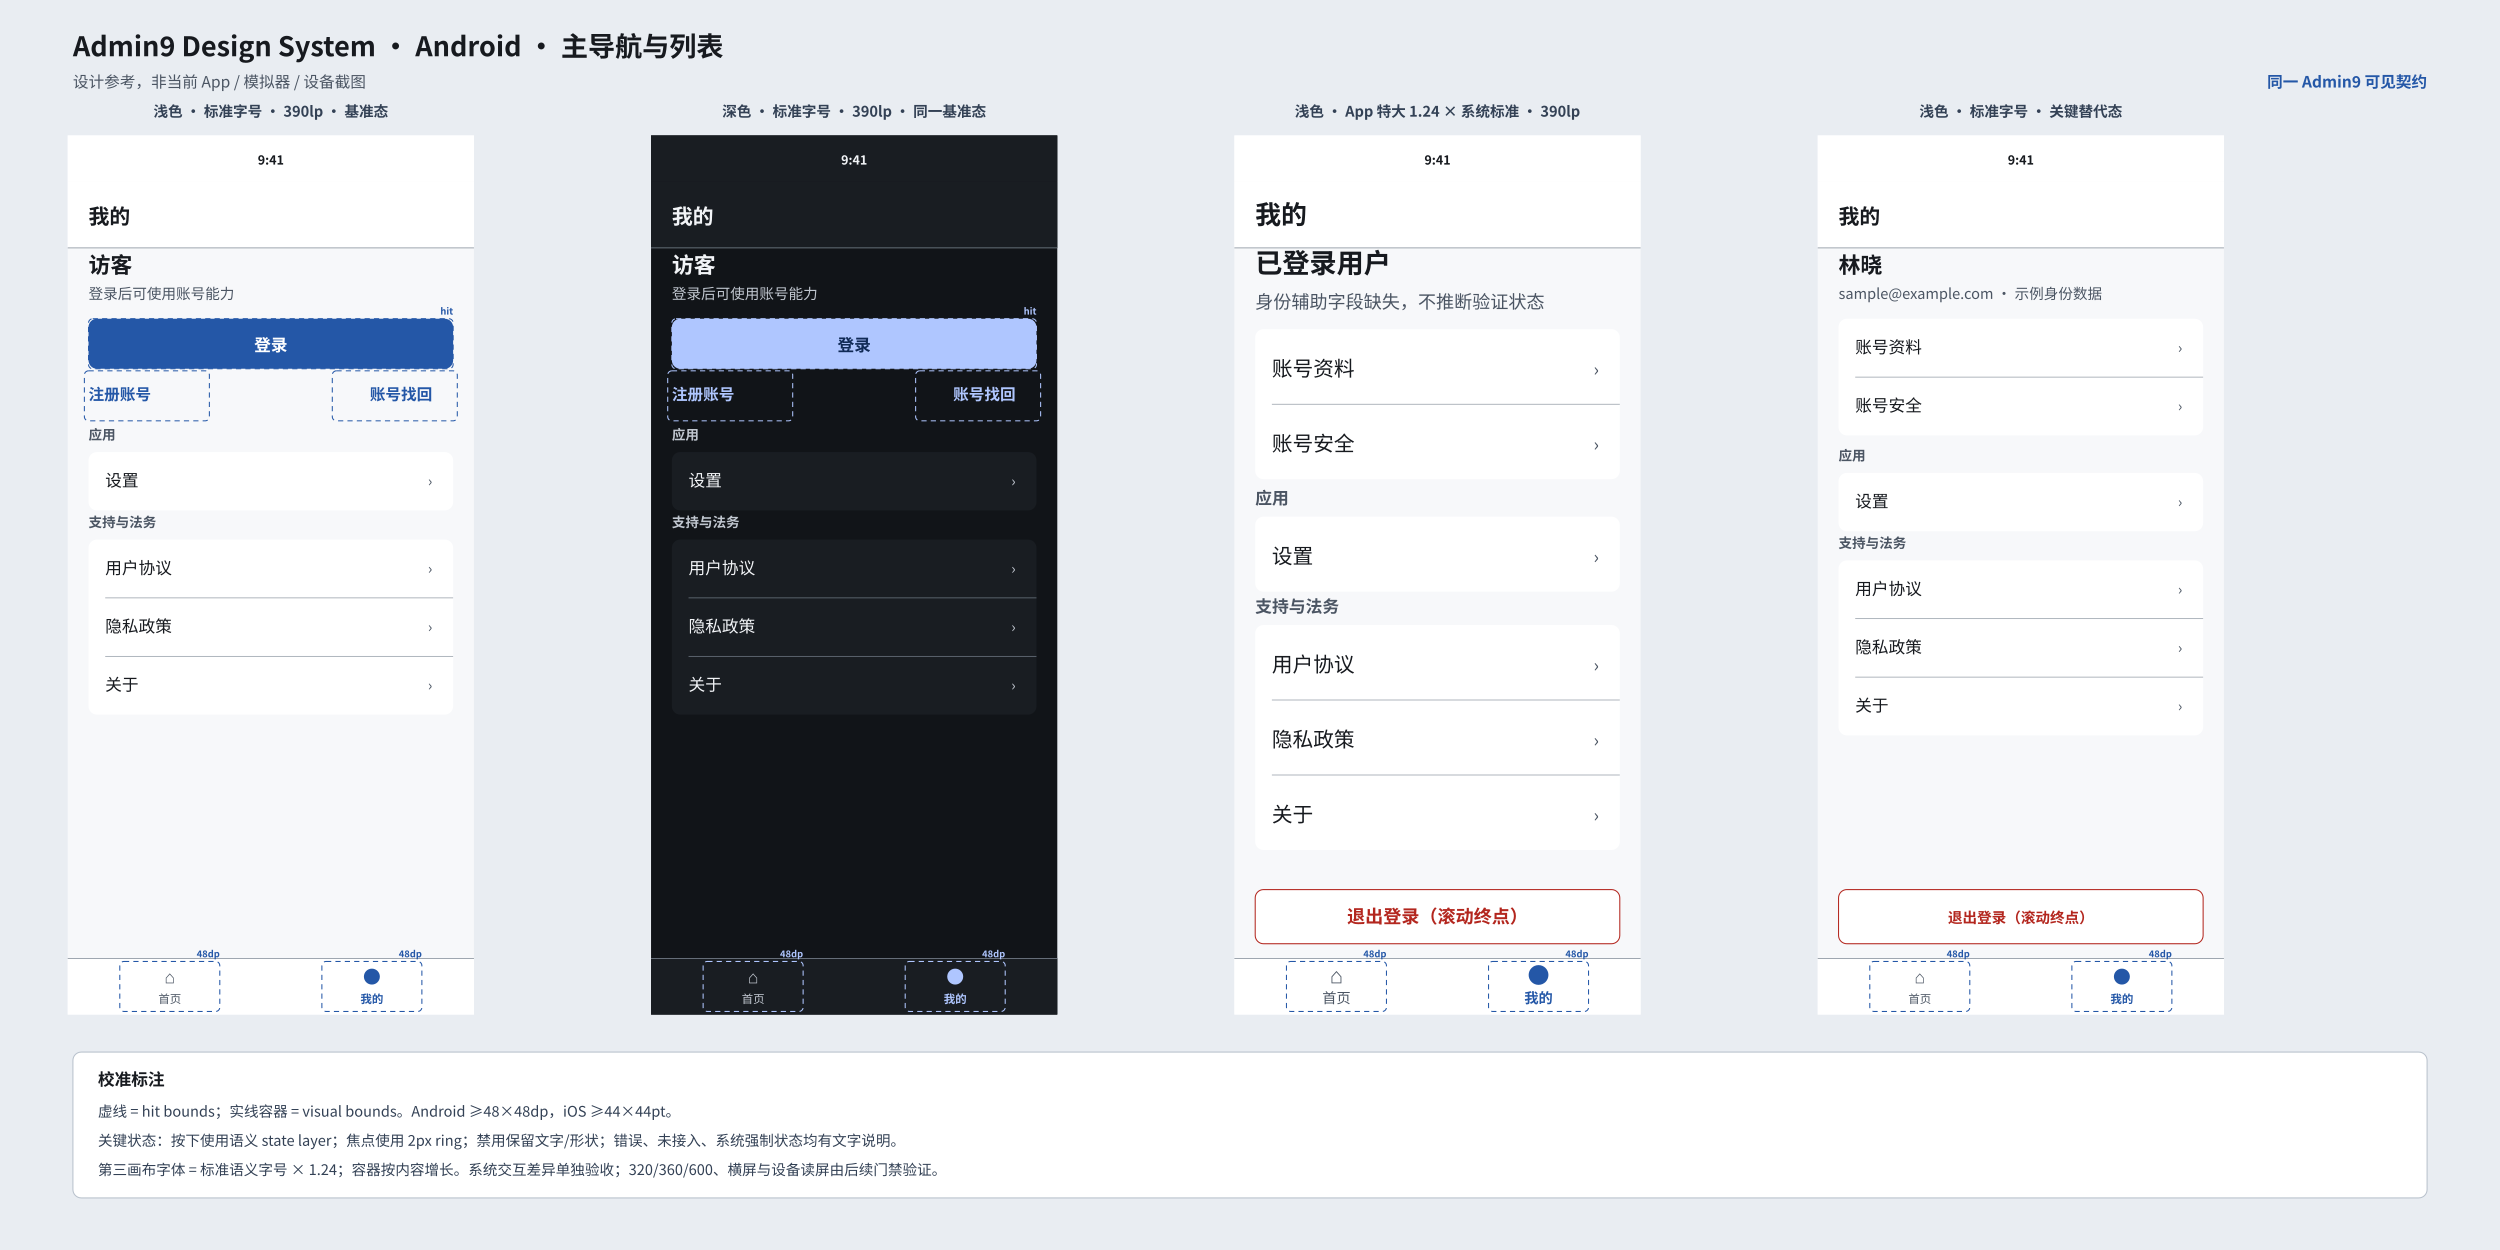
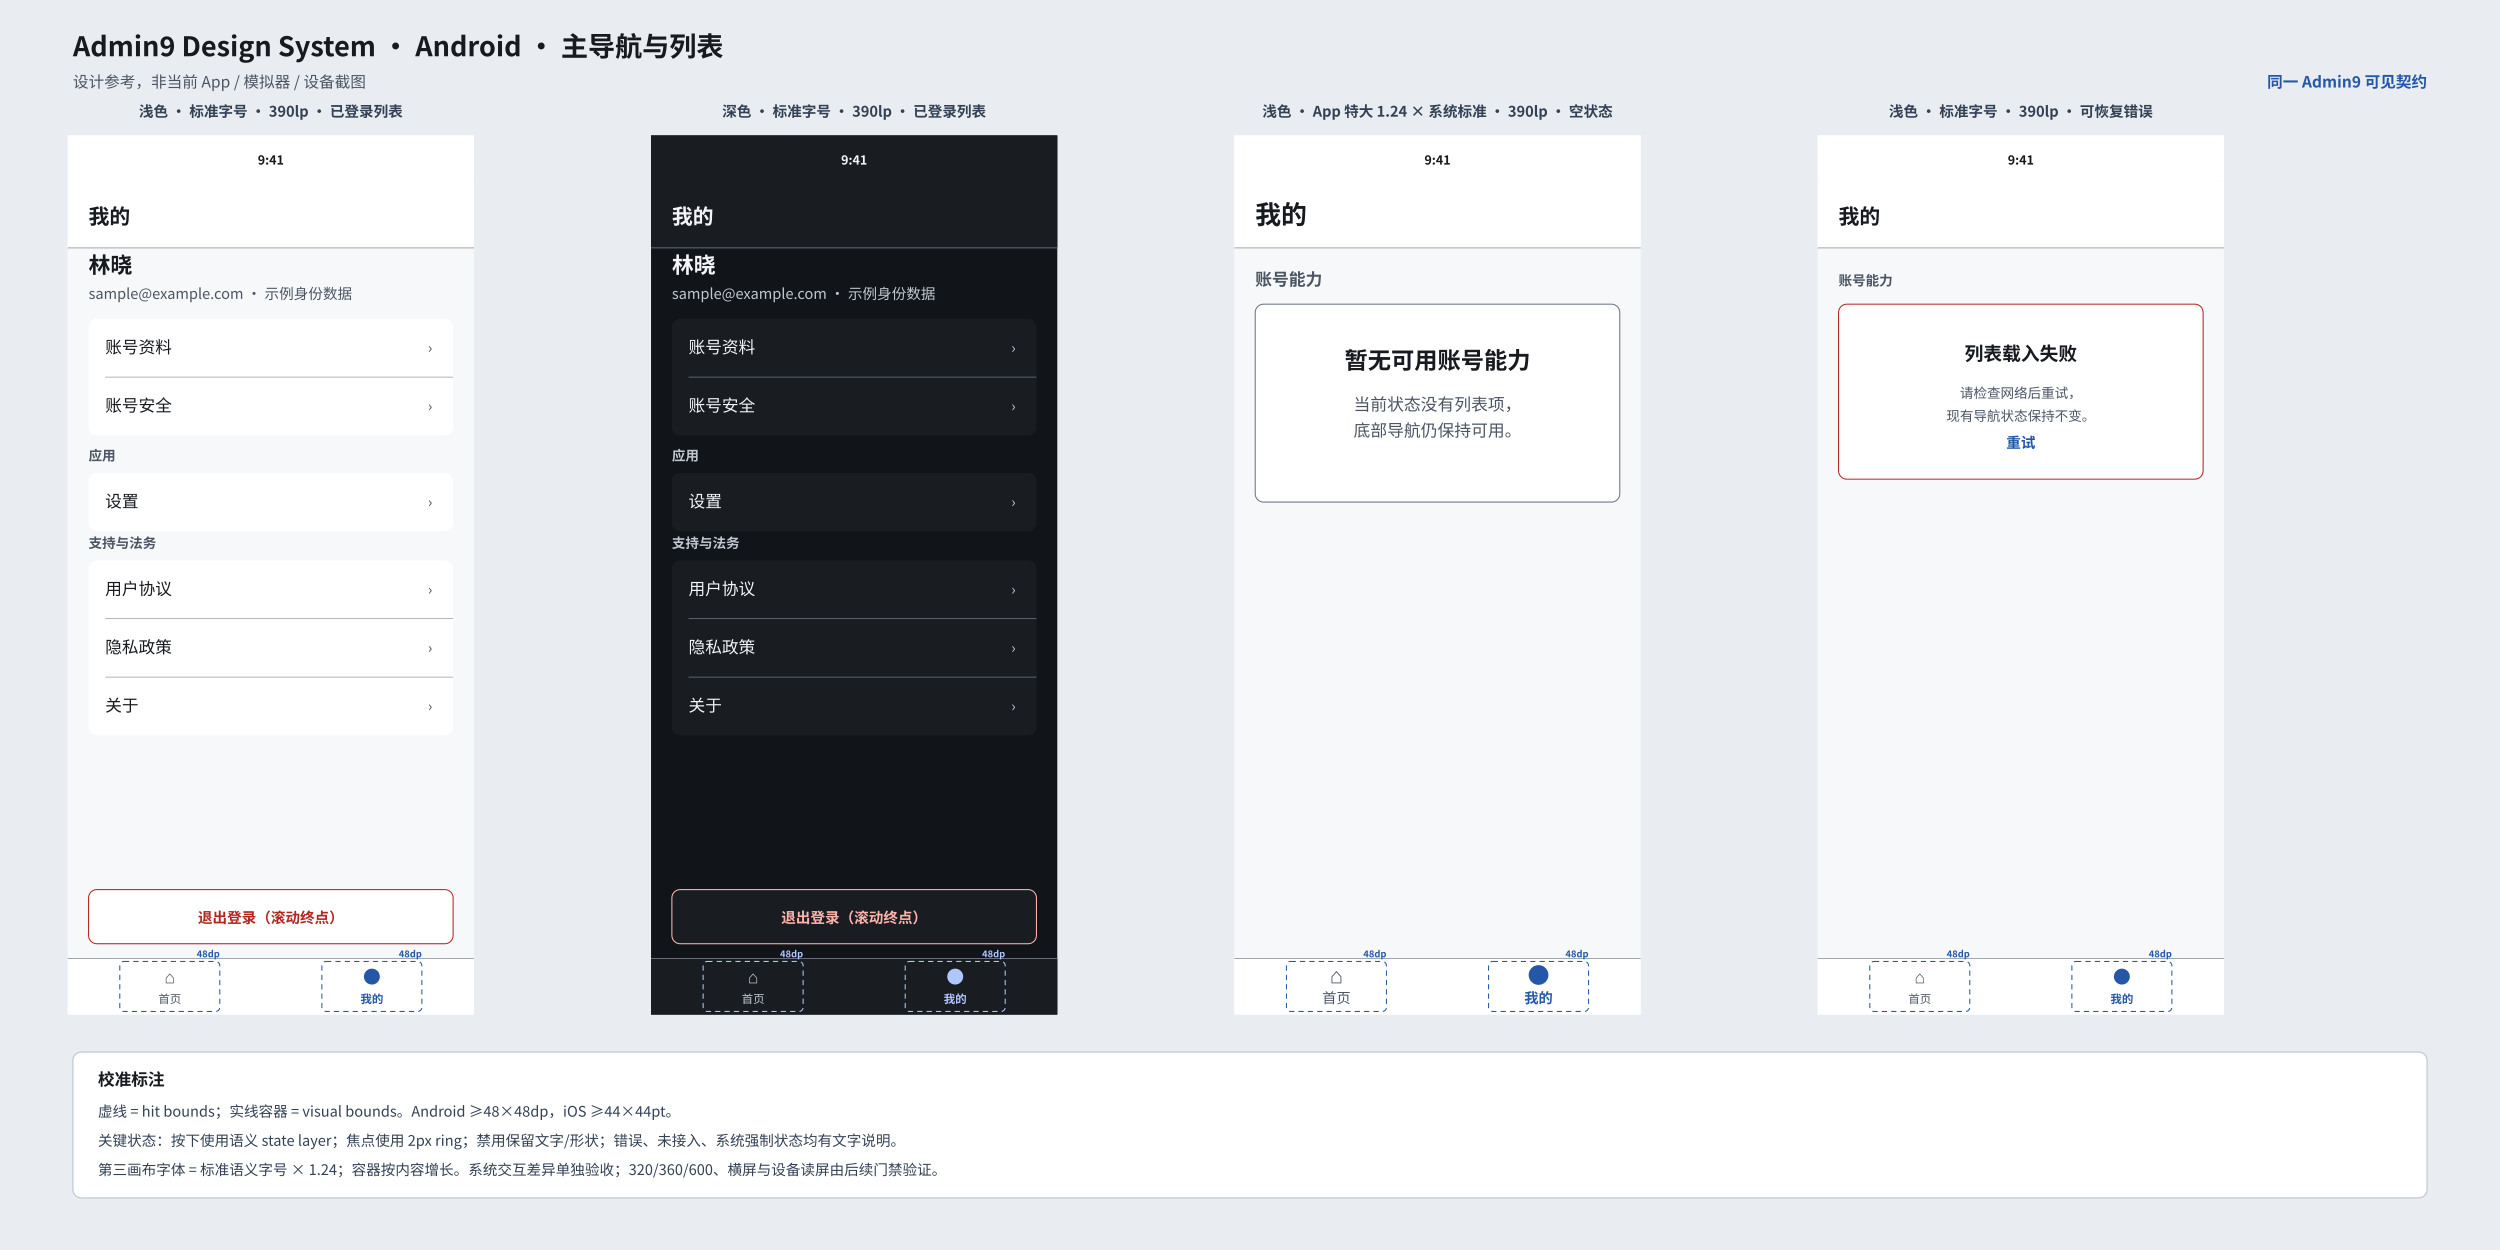
<svg xmlns="http://www.w3.org/2000/svg" width="2400" height="1200" viewBox="0 0 2400 1200">
  <rect x="0" y="0" width="2400" height="1200" rx="0" fill="#E9EDF2" stroke="none" />
  <text x="70" y="54" font-size="26" font-weight="750" fill="#171A1F" text-anchor="start" font-family="-apple-system,BlinkMacSystemFont,'Noto Sans CJK SC','PingFang SC',Arial,sans-serif">Admin9 Design System · Android · 主导航与列表</text>
  <text x="70" y="84" font-size="15" font-weight="500" fill="#4B5563" text-anchor="start" font-family="-apple-system,BlinkMacSystemFont,'Noto Sans CJK SC','PingFang SC',Arial,sans-serif">设计参考，非当前 App / 模拟器 / 设备截图</text>
  <text x="2330" y="84" font-size="15" font-weight="650" fill="#2457A7" text-anchor="end" font-family="-apple-system,BlinkMacSystemFont,'Noto Sans CJK SC','PingFang SC',Arial,sans-serif">同一 Admin9 可见契约</text>
-   <text x="260" y="112" font-size="14" font-weight="650" fill="#334155" text-anchor="middle" font-family="-apple-system,BlinkMacSystemFont,'Noto Sans CJK SC','PingFang SC',Arial,sans-serif">浅色 · 标准字号 · 390lp · 基准态</text>
+   <text x="260" y="112" font-size="14" font-weight="650" fill="#334155" text-anchor="middle" font-family="-apple-system,BlinkMacSystemFont,'Noto Sans CJK SC','PingFang SC',Arial,sans-serif">浅色 · 标准字号 · 390lp · 已登录列表</text>
  <g transform="translate(65,130)">
-     <rect x="0" y="0" width="390" height="844" rx="0" fill="#F7F8FA" stroke="none" />
-     <rect x="0" y="0" width="390" height="44" rx="0" fill="#FFFFFF" stroke="none" />
-     <text x="195" y="28" font-size="12" font-weight="600" fill="#171A1F" text-anchor="middle" font-family="-apple-system,BlinkMacSystemFont,'Noto Sans CJK SC','PingFang SC',Arial,sans-serif">9:41</text>
-     <rect x="0" y="44" width="390" height="64" rx="0" fill="#FFFFFF" stroke="none" />
-     <text x="20" y="85" font-size="20" font-weight="700" fill="#171A1F" text-anchor="start" font-family="-apple-system,BlinkMacSystemFont,'Noto Sans CJK SC','PingFang SC',Arial,sans-serif">我的</text>
-     <line x1="0" y1="108" x2="390" y2="108" stroke="#687482" stroke-width="0.6" />
-     <text x="20" y="132" font-size="21" font-weight="700" fill="#171A1F" text-anchor="start" font-family="-apple-system,BlinkMacSystemFont,'Noto Sans CJK SC','PingFang SC',Arial,sans-serif">访客</text>
-     <text x="20" y="157" font-size="14" font-weight="400" fill="#4B5563" text-anchor="start" font-family="-apple-system,BlinkMacSystemFont,'Noto Sans CJK SC','PingFang SC',Arial,sans-serif">登录后可使用账号能力</text>
-     <rect x="20" y="176" width="350" height="48" rx="8" fill="#2457A7" stroke="none" />
-     <text x="195" y="207" font-size="16" font-weight="650" fill="#FFFFFF" text-anchor="middle" font-family="-apple-system,BlinkMacSystemFont,'Noto Sans CJK SC','PingFang SC',Arial,sans-serif">登录</text>
-     <rect x="20" y="176" width="350" height="48" rx="4" fill="none" stroke="#2457A7" stroke-dasharray="5 4" />
-     <text x="370" y="172" font-size="9" font-weight="600" fill="#2457A7" text-anchor="end" font-family="-apple-system,BlinkMacSystemFont,'Noto Sans CJK SC','PingFang SC',Arial,sans-serif">hit</text>
-     <text x="20" y="254" font-size="15" font-weight="600" fill="#2457A7" text-anchor="start" font-family="-apple-system,BlinkMacSystemFont,'Noto Sans CJK SC','PingFang SC',Arial,sans-serif">注册账号</text>
-     <text x="350" y="254" font-size="15" font-weight="600" fill="#2457A7" text-anchor="end" font-family="-apple-system,BlinkMacSystemFont,'Noto Sans CJK SC','PingFang SC',Arial,sans-serif">账号找回</text>
-     <rect x="16" y="226" width="120" height="48" rx="4" fill="none" stroke="#2457A7" stroke-dasharray="5 4" />
-     <rect x="254" y="226" width="120" height="48" rx="4" fill="none" stroke="#2457A7" stroke-dasharray="5 4" />
-     <text x="20" y="292" font-size="13" font-weight="650" fill="#4B5563" text-anchor="start" font-family="-apple-system,BlinkMacSystemFont,'Noto Sans CJK SC','PingFang SC',Arial,sans-serif">应用</text>
-     <rect x="20" y="304" width="350" height="56" rx="8" fill="#FFFFFF" stroke="none" />
-     <text x="36" y="337" font-size="16" font-weight="500" fill="#171A1F" text-anchor="start" font-family="-apple-system,BlinkMacSystemFont,'Noto Sans CJK SC','PingFang SC',Arial,sans-serif">设置</text>
-     <text x="350" y="337" font-size="14" font-weight="500" fill="#4B5563" text-anchor="end" font-family="-apple-system,BlinkMacSystemFont,'Noto Sans CJK SC','PingFang SC',Arial,sans-serif">›</text>
-     <text x="20" y="376" font-size="13" font-weight="650" fill="#4B5563" text-anchor="start" font-family="-apple-system,BlinkMacSystemFont,'Noto Sans CJK SC','PingFang SC',Arial,sans-serif">支持与法务</text>
-     <rect x="20" y="388" width="350" height="168" rx="8" fill="#FFFFFF" stroke="none" />
-     <text x="36" y="421" font-size="16" font-weight="500" fill="#171A1F" text-anchor="start" font-family="-apple-system,BlinkMacSystemFont,'Noto Sans CJK SC','PingFang SC',Arial,sans-serif">用户协议</text>
-     <text x="350" y="421" font-size="14" font-weight="500" fill="#4B5563" text-anchor="end" font-family="-apple-system,BlinkMacSystemFont,'Noto Sans CJK SC','PingFang SC',Arial,sans-serif">›</text>
-     <line x1="36" y1="444" x2="370" y2="444" stroke="#687482" stroke-width="0.5" />
-     <text x="36" y="477" font-size="16" font-weight="500" fill="#171A1F" text-anchor="start" font-family="-apple-system,BlinkMacSystemFont,'Noto Sans CJK SC','PingFang SC',Arial,sans-serif">隐私政策</text>
-     <text x="350" y="477" font-size="14" font-weight="500" fill="#4B5563" text-anchor="end" font-family="-apple-system,BlinkMacSystemFont,'Noto Sans CJK SC','PingFang SC',Arial,sans-serif">›</text>
-     <line x1="36" y1="500" x2="370" y2="500" stroke="#687482" stroke-width="0.5" />
-     <text x="36" y="533" font-size="16" font-weight="500" fill="#171A1F" text-anchor="start" font-family="-apple-system,BlinkMacSystemFont,'Noto Sans CJK SC','PingFang SC',Arial,sans-serif">关于</text>
-     <text x="350" y="533" font-size="14" font-weight="500" fill="#4B5563" text-anchor="end" font-family="-apple-system,BlinkMacSystemFont,'Noto Sans CJK SC','PingFang SC',Arial,sans-serif">›</text>
-     <rect x="0" y="790" width="390" height="54" rx="0" fill="#FFFFFF" stroke="none" />
-     <line x1="0" y1="790" x2="390" y2="790" stroke="#687482" stroke-width="0.6" />
-     <text x="98" y="814" font-size="17" font-weight="600" fill="#4B5563" text-anchor="middle" font-family="-apple-system,BlinkMacSystemFont,'Noto Sans CJK SC','PingFang SC',Arial,sans-serif">⌂</text>
-     <text x="98" y="833" font-size="11" font-weight="500" fill="#4B5563" text-anchor="middle" font-family="-apple-system,BlinkMacSystemFont,'Noto Sans CJK SC','PingFang SC',Arial,sans-serif">首页</text>
-     <text x="292" y="814" font-size="17" font-weight="600" fill="#2457A7" text-anchor="middle" font-family="-apple-system,BlinkMacSystemFont,'Noto Sans CJK SC','PingFang SC',Arial,sans-serif">●</text>
-     <text x="292" y="833" font-size="11" font-weight="650" fill="#2457A7" text-anchor="middle" font-family="-apple-system,BlinkMacSystemFont,'Noto Sans CJK SC','PingFang SC',Arial,sans-serif">我的</text>
-     <rect x="50" y="793" width="96" height="48" rx="4" fill="none" stroke="#2457A7" stroke-dasharray="5 4" />
-     <text x="146" y="789" font-size="9" font-weight="600" fill="#2457A7" text-anchor="end" font-family="-apple-system,BlinkMacSystemFont,'Noto Sans CJK SC','PingFang SC',Arial,sans-serif">48dp</text>
-     <rect x="244" y="793" width="96" height="48" rx="4" fill="none" stroke="#2457A7" stroke-dasharray="5 4" />
-     <text x="340" y="789" font-size="9" font-weight="600" fill="#2457A7" text-anchor="end" font-family="-apple-system,BlinkMacSystemFont,'Noto Sans CJK SC','PingFang SC',Arial,sans-serif">48dp</text>
-   </g>
-   <text x="820" y="112" font-size="14" font-weight="650" fill="#334155" text-anchor="middle" font-family="-apple-system,BlinkMacSystemFont,'Noto Sans CJK SC','PingFang SC',Arial,sans-serif">深色 · 标准字号 · 390lp · 同一基准态</text>
-   <g transform="translate(625,130)">
-     <rect x="0" y="0" width="390" height="844" rx="0" fill="#111418" stroke="none" />
-     <rect x="0" y="0" width="390" height="44" rx="0" fill="#191D22" stroke="none" />
-     <text x="195" y="28" font-size="12" font-weight="600" fill="#F2F4F7" text-anchor="middle" font-family="-apple-system,BlinkMacSystemFont,'Noto Sans CJK SC','PingFang SC',Arial,sans-serif">9:41</text>
-     <rect x="0" y="44" width="390" height="64" rx="0" fill="#191D22" stroke="none" />
-     <text x="20" y="85" font-size="20" font-weight="700" fill="#F2F4F7" text-anchor="start" font-family="-apple-system,BlinkMacSystemFont,'Noto Sans CJK SC','PingFang SC',Arial,sans-serif">我的</text>
-     <line x1="0" y1="108" x2="390" y2="108" stroke="#929EAC" stroke-width="0.6" />
-     <text x="20" y="132" font-size="21" font-weight="700" fill="#F2F4F7" text-anchor="start" font-family="-apple-system,BlinkMacSystemFont,'Noto Sans CJK SC','PingFang SC',Arial,sans-serif">访客</text>
-     <text x="20" y="157" font-size="14" font-weight="400" fill="#C1C7D0" text-anchor="start" font-family="-apple-system,BlinkMacSystemFont,'Noto Sans CJK SC','PingFang SC',Arial,sans-serif">登录后可使用账号能力</text>
-     <rect x="20" y="176" width="350" height="48" rx="8" fill="#AFC6FF" stroke="none" />
-     <text x="195" y="207" font-size="16" font-weight="650" fill="#102A56" text-anchor="middle" font-family="-apple-system,BlinkMacSystemFont,'Noto Sans CJK SC','PingFang SC',Arial,sans-serif">登录</text>
-     <rect x="20" y="176" width="350" height="48" rx="4" fill="none" stroke="#AFC6FF" stroke-dasharray="5 4" />
-     <text x="370" y="172" font-size="9" font-weight="600" fill="#AFC6FF" text-anchor="end" font-family="-apple-system,BlinkMacSystemFont,'Noto Sans CJK SC','PingFang SC',Arial,sans-serif">hit</text>
-     <text x="20" y="254" font-size="15" font-weight="600" fill="#AFC6FF" text-anchor="start" font-family="-apple-system,BlinkMacSystemFont,'Noto Sans CJK SC','PingFang SC',Arial,sans-serif">注册账号</text>
-     <text x="350" y="254" font-size="15" font-weight="600" fill="#AFC6FF" text-anchor="end" font-family="-apple-system,BlinkMacSystemFont,'Noto Sans CJK SC','PingFang SC',Arial,sans-serif">账号找回</text>
-     <rect x="16" y="226" width="120" height="48" rx="4" fill="none" stroke="#AFC6FF" stroke-dasharray="5 4" />
-     <rect x="254" y="226" width="120" height="48" rx="4" fill="none" stroke="#AFC6FF" stroke-dasharray="5 4" />
-     <text x="20" y="292" font-size="13" font-weight="650" fill="#C1C7D0" text-anchor="start" font-family="-apple-system,BlinkMacSystemFont,'Noto Sans CJK SC','PingFang SC',Arial,sans-serif">应用</text>
-     <rect x="20" y="304" width="350" height="56" rx="8" fill="#191D22" stroke="none" />
-     <text x="36" y="337" font-size="16" font-weight="500" fill="#F2F4F7" text-anchor="start" font-family="-apple-system,BlinkMacSystemFont,'Noto Sans CJK SC','PingFang SC',Arial,sans-serif">设置</text>
-     <text x="350" y="337" font-size="14" font-weight="500" fill="#C1C7D0" text-anchor="end" font-family="-apple-system,BlinkMacSystemFont,'Noto Sans CJK SC','PingFang SC',Arial,sans-serif">›</text>
-     <text x="20" y="376" font-size="13" font-weight="650" fill="#C1C7D0" text-anchor="start" font-family="-apple-system,BlinkMacSystemFont,'Noto Sans CJK SC','PingFang SC',Arial,sans-serif">支持与法务</text>
-     <rect x="20" y="388" width="350" height="168" rx="8" fill="#191D22" stroke="none" />
-     <text x="36" y="421" font-size="16" font-weight="500" fill="#F2F4F7" text-anchor="start" font-family="-apple-system,BlinkMacSystemFont,'Noto Sans CJK SC','PingFang SC',Arial,sans-serif">用户协议</text>
-     <text x="350" y="421" font-size="14" font-weight="500" fill="#C1C7D0" text-anchor="end" font-family="-apple-system,BlinkMacSystemFont,'Noto Sans CJK SC','PingFang SC',Arial,sans-serif">›</text>
-     <line x1="36" y1="444" x2="370" y2="444" stroke="#929EAC" stroke-width="0.5" />
-     <text x="36" y="477" font-size="16" font-weight="500" fill="#F2F4F7" text-anchor="start" font-family="-apple-system,BlinkMacSystemFont,'Noto Sans CJK SC','PingFang SC',Arial,sans-serif">隐私政策</text>
-     <text x="350" y="477" font-size="14" font-weight="500" fill="#C1C7D0" text-anchor="end" font-family="-apple-system,BlinkMacSystemFont,'Noto Sans CJK SC','PingFang SC',Arial,sans-serif">›</text>
-     <line x1="36" y1="500" x2="370" y2="500" stroke="#929EAC" stroke-width="0.5" />
-     <text x="36" y="533" font-size="16" font-weight="500" fill="#F2F4F7" text-anchor="start" font-family="-apple-system,BlinkMacSystemFont,'Noto Sans CJK SC','PingFang SC',Arial,sans-serif">关于</text>
-     <text x="350" y="533" font-size="14" font-weight="500" fill="#C1C7D0" text-anchor="end" font-family="-apple-system,BlinkMacSystemFont,'Noto Sans CJK SC','PingFang SC',Arial,sans-serif">›</text>
-     <rect x="0" y="790" width="390" height="54" rx="0" fill="#191D22" stroke="none" />
-     <line x1="0" y1="790" x2="390" y2="790" stroke="#929EAC" stroke-width="0.6" />
-     <text x="98" y="814" font-size="17" font-weight="600" fill="#C1C7D0" text-anchor="middle" font-family="-apple-system,BlinkMacSystemFont,'Noto Sans CJK SC','PingFang SC',Arial,sans-serif">⌂</text>
-     <text x="98" y="833" font-size="11" font-weight="500" fill="#C1C7D0" text-anchor="middle" font-family="-apple-system,BlinkMacSystemFont,'Noto Sans CJK SC','PingFang SC',Arial,sans-serif">首页</text>
-     <text x="292" y="814" font-size="17" font-weight="600" fill="#AFC6FF" text-anchor="middle" font-family="-apple-system,BlinkMacSystemFont,'Noto Sans CJK SC','PingFang SC',Arial,sans-serif">●</text>
-     <text x="292" y="833" font-size="11" font-weight="650" fill="#AFC6FF" text-anchor="middle" font-family="-apple-system,BlinkMacSystemFont,'Noto Sans CJK SC','PingFang SC',Arial,sans-serif">我的</text>
-     <rect x="50" y="793" width="96" height="48" rx="4" fill="none" stroke="#AFC6FF" stroke-dasharray="5 4" />
-     <text x="146" y="789" font-size="9" font-weight="600" fill="#AFC6FF" text-anchor="end" font-family="-apple-system,BlinkMacSystemFont,'Noto Sans CJK SC','PingFang SC',Arial,sans-serif">48dp</text>
-     <rect x="244" y="793" width="96" height="48" rx="4" fill="none" stroke="#AFC6FF" stroke-dasharray="5 4" />
-     <text x="340" y="789" font-size="9" font-weight="600" fill="#AFC6FF" text-anchor="end" font-family="-apple-system,BlinkMacSystemFont,'Noto Sans CJK SC','PingFang SC',Arial,sans-serif">48dp</text>
-   </g>
-   <text x="1380" y="112" font-size="14" font-weight="650" fill="#334155" text-anchor="middle" font-family="-apple-system,BlinkMacSystemFont,'Noto Sans CJK SC','PingFang SC',Arial,sans-serif">浅色 · App 特大 1.24 × 系统标准 · 390lp</text>
-   <g transform="translate(1185,130)">
-     <rect x="0" y="0" width="390" height="844" rx="0" fill="#F7F8FA" stroke="none" />
-     <rect x="0" y="0" width="390" height="44" rx="0" fill="#FFFFFF" stroke="none" />
-     <text x="195" y="28" font-size="12" font-weight="600" fill="#171A1F" text-anchor="middle" font-family="-apple-system,BlinkMacSystemFont,'Noto Sans CJK SC','PingFang SC',Arial,sans-serif">9:41</text>
-     <rect x="0" y="44" width="390" height="64" rx="0" fill="#FFFFFF" stroke="none" />
-     <text x="20" y="85" font-size="24.8" font-weight="700" fill="#171A1F" text-anchor="start" font-family="-apple-system,BlinkMacSystemFont,'Noto Sans CJK SC','PingFang SC',Arial,sans-serif">我的</text>
-     <line x1="0" y1="108" x2="390" y2="108" stroke="#687482" stroke-width="0.6" />
-     <text x="20" y="132" font-size="26.04" font-weight="700" fill="#171A1F" text-anchor="start" font-family="-apple-system,BlinkMacSystemFont,'Noto Sans CJK SC','PingFang SC',Arial,sans-serif">已登录用户</text>
-     <text x="20" y="166" font-size="17.36" font-weight="400" fill="#4B5563" text-anchor="start" font-family="-apple-system,BlinkMacSystemFont,'Noto Sans CJK SC','PingFang SC',Arial,sans-serif">身份辅助字段缺失，不推断验证状态</text>
-     <rect x="20" y="186" width="350" height="144" rx="8" fill="#FFFFFF" stroke="none" />
-     <text x="36" y="231" font-size="19.84" font-weight="500" fill="#171A1F" text-anchor="start" font-family="-apple-system,BlinkMacSystemFont,'Noto Sans CJK SC','PingFang SC',Arial,sans-serif">账号资料</text>
-     <text x="350" y="231" font-size="17.36" font-weight="500" fill="#4B5563" text-anchor="end" font-family="-apple-system,BlinkMacSystemFont,'Noto Sans CJK SC','PingFang SC',Arial,sans-serif">›</text>
-     <line x1="36" y1="258" x2="370" y2="258" stroke="#687482" stroke-width="0.5" />
-     <text x="36" y="303" font-size="19.84" font-weight="500" fill="#171A1F" text-anchor="start" font-family="-apple-system,BlinkMacSystemFont,'Noto Sans CJK SC','PingFang SC',Arial,sans-serif">账号安全</text>
-     <text x="350" y="303" font-size="17.36" font-weight="500" fill="#4B5563" text-anchor="end" font-family="-apple-system,BlinkMacSystemFont,'Noto Sans CJK SC','PingFang SC',Arial,sans-serif">›</text>
-     <text x="20" y="354" font-size="16.12" font-weight="650" fill="#4B5563" text-anchor="start" font-family="-apple-system,BlinkMacSystemFont,'Noto Sans CJK SC','PingFang SC',Arial,sans-serif">应用</text>
-     <rect x="20" y="366" width="350" height="72" rx="8" fill="#FFFFFF" stroke="none" />
-     <text x="36" y="411" font-size="19.84" font-weight="500" fill="#171A1F" text-anchor="start" font-family="-apple-system,BlinkMacSystemFont,'Noto Sans CJK SC','PingFang SC',Arial,sans-serif">设置</text>
-     <text x="350" y="411" font-size="17.36" font-weight="500" fill="#4B5563" text-anchor="end" font-family="-apple-system,BlinkMacSystemFont,'Noto Sans CJK SC','PingFang SC',Arial,sans-serif">›</text>
-     <text x="20" y="458" font-size="16.12" font-weight="650" fill="#4B5563" text-anchor="start" font-family="-apple-system,BlinkMacSystemFont,'Noto Sans CJK SC','PingFang SC',Arial,sans-serif">支持与法务</text>
-     <rect x="20" y="470" width="350" height="216" rx="8" fill="#FFFFFF" stroke="none" />
-     <text x="36" y="515" font-size="19.84" font-weight="500" fill="#171A1F" text-anchor="start" font-family="-apple-system,BlinkMacSystemFont,'Noto Sans CJK SC','PingFang SC',Arial,sans-serif">用户协议</text>
-     <text x="350" y="515" font-size="17.36" font-weight="500" fill="#4B5563" text-anchor="end" font-family="-apple-system,BlinkMacSystemFont,'Noto Sans CJK SC','PingFang SC',Arial,sans-serif">›</text>
-     <line x1="36" y1="542" x2="370" y2="542" stroke="#687482" stroke-width="0.5" />
-     <text x="36" y="587" font-size="19.84" font-weight="500" fill="#171A1F" text-anchor="start" font-family="-apple-system,BlinkMacSystemFont,'Noto Sans CJK SC','PingFang SC',Arial,sans-serif">隐私政策</text>
-     <text x="350" y="587" font-size="17.36" font-weight="500" fill="#4B5563" text-anchor="end" font-family="-apple-system,BlinkMacSystemFont,'Noto Sans CJK SC','PingFang SC',Arial,sans-serif">›</text>
-     <line x1="36" y1="614" x2="370" y2="614" stroke="#687482" stroke-width="0.5" />
-     <text x="36" y="659" font-size="19.84" font-weight="500" fill="#171A1F" text-anchor="start" font-family="-apple-system,BlinkMacSystemFont,'Noto Sans CJK SC','PingFang SC',Arial,sans-serif">关于</text>
-     <text x="350" y="659" font-size="17.36" font-weight="500" fill="#4B5563" text-anchor="end" font-family="-apple-system,BlinkMacSystemFont,'Noto Sans CJK SC','PingFang SC',Arial,sans-serif">›</text>
-     <rect x="20" y="724" width="350" height="52" rx="8" fill="#FFFFFF" stroke="#B3261E" />
-     <text x="195" y="756" font-size="17.36" font-weight="650" fill="#B3261E" text-anchor="middle" font-family="-apple-system,BlinkMacSystemFont,'Noto Sans CJK SC','PingFang SC',Arial,sans-serif">退出登录（滚动终点）</text>
-     <rect x="0" y="790" width="390" height="54" rx="0" fill="#FFFFFF" stroke="none" />
-     <line x1="0" y1="790" x2="390" y2="790" stroke="#687482" stroke-width="0.6" />
-     <text x="98" y="814" font-size="21.08" font-weight="600" fill="#4B5563" text-anchor="middle" font-family="-apple-system,BlinkMacSystemFont,'Noto Sans CJK SC','PingFang SC',Arial,sans-serif">⌂</text>
-     <text x="98" y="833" font-size="13.64" font-weight="500" fill="#4B5563" text-anchor="middle" font-family="-apple-system,BlinkMacSystemFont,'Noto Sans CJK SC','PingFang SC',Arial,sans-serif">首页</text>
-     <text x="292" y="814" font-size="21.08" font-weight="600" fill="#2457A7" text-anchor="middle" font-family="-apple-system,BlinkMacSystemFont,'Noto Sans CJK SC','PingFang SC',Arial,sans-serif">●</text>
-     <text x="292" y="833" font-size="13.64" font-weight="650" fill="#2457A7" text-anchor="middle" font-family="-apple-system,BlinkMacSystemFont,'Noto Sans CJK SC','PingFang SC',Arial,sans-serif">我的</text>
-     <rect x="50" y="793" width="96" height="48" rx="4" fill="none" stroke="#2457A7" stroke-dasharray="5 4" />
-     <text x="146" y="789" font-size="9" font-weight="600" fill="#2457A7" text-anchor="end" font-family="-apple-system,BlinkMacSystemFont,'Noto Sans CJK SC','PingFang SC',Arial,sans-serif">48dp</text>
-     <rect x="244" y="793" width="96" height="48" rx="4" fill="none" stroke="#2457A7" stroke-dasharray="5 4" />
-     <text x="340" y="789" font-size="9" font-weight="600" fill="#2457A7" text-anchor="end" font-family="-apple-system,BlinkMacSystemFont,'Noto Sans CJK SC','PingFang SC',Arial,sans-serif">48dp</text>
-   </g>
-   <text x="1940" y="112" font-size="14" font-weight="650" fill="#334155" text-anchor="middle" font-family="-apple-system,BlinkMacSystemFont,'Noto Sans CJK SC','PingFang SC',Arial,sans-serif">浅色 · 标准字号 · 关键替代态</text>
-   <g transform="translate(1745,130)">
    <rect x="0" y="0" width="390" height="844" rx="0" fill="#F7F8FA" stroke="none" />
    <rect x="0" y="0" width="390" height="44" rx="0" fill="#FFFFFF" stroke="none" />
    <text x="195" y="28" font-size="12" font-weight="600" fill="#171A1F" text-anchor="middle" font-family="-apple-system,BlinkMacSystemFont,'Noto Sans CJK SC','PingFang SC',Arial,sans-serif">9:41</text>
    <rect x="0" y="44" width="390" height="64" rx="0" fill="#FFFFFF" stroke="none" />
    <text x="20" y="85" font-size="20" font-weight="700" fill="#171A1F" text-anchor="start" font-family="-apple-system,BlinkMacSystemFont,'Noto Sans CJK SC','PingFang SC',Arial,sans-serif">我的</text>
    <line x1="0" y1="108" x2="390" y2="108" stroke="#687482" stroke-width="0.6" />
    <text x="20" y="132" font-size="21" font-weight="700" fill="#171A1F" text-anchor="start" font-family="-apple-system,BlinkMacSystemFont,'Noto Sans CJK SC','PingFang SC',Arial,sans-serif">林晓</text>
    <text x="20" y="157" font-size="14" font-weight="400" fill="#4B5563" text-anchor="start" font-family="-apple-system,BlinkMacSystemFont,'Noto Sans CJK SC','PingFang SC',Arial,sans-serif">sample@example.com · 示例身份数据</text>
    <rect x="20" y="176" width="350" height="112" rx="8" fill="#FFFFFF" stroke="none" />
    <text x="36" y="209" font-size="16" font-weight="500" fill="#171A1F" text-anchor="start" font-family="-apple-system,BlinkMacSystemFont,'Noto Sans CJK SC','PingFang SC',Arial,sans-serif">账号资料</text>
    <text x="350" y="209" font-size="14" font-weight="500" fill="#4B5563" text-anchor="end" font-family="-apple-system,BlinkMacSystemFont,'Noto Sans CJK SC','PingFang SC',Arial,sans-serif">›</text>
    <line x1="36" y1="232" x2="370" y2="232" stroke="#687482" stroke-width="0.5" />
    <text x="36" y="265" font-size="16" font-weight="500" fill="#171A1F" text-anchor="start" font-family="-apple-system,BlinkMacSystemFont,'Noto Sans CJK SC','PingFang SC',Arial,sans-serif">账号安全</text>
    <text x="350" y="265" font-size="14" font-weight="500" fill="#4B5563" text-anchor="end" font-family="-apple-system,BlinkMacSystemFont,'Noto Sans CJK SC','PingFang SC',Arial,sans-serif">›</text>
    <text x="20" y="312" font-size="13" font-weight="650" fill="#4B5563" text-anchor="start" font-family="-apple-system,BlinkMacSystemFont,'Noto Sans CJK SC','PingFang SC',Arial,sans-serif">应用</text>
    <rect x="20" y="324" width="350" height="56" rx="8" fill="#FFFFFF" stroke="none" />
    <text x="36" y="357" font-size="16" font-weight="500" fill="#171A1F" text-anchor="start" font-family="-apple-system,BlinkMacSystemFont,'Noto Sans CJK SC','PingFang SC',Arial,sans-serif">设置</text>
    <text x="350" y="357" font-size="14" font-weight="500" fill="#4B5563" text-anchor="end" font-family="-apple-system,BlinkMacSystemFont,'Noto Sans CJK SC','PingFang SC',Arial,sans-serif">›</text>
    <text x="20" y="396" font-size="13" font-weight="650" fill="#4B5563" text-anchor="start" font-family="-apple-system,BlinkMacSystemFont,'Noto Sans CJK SC','PingFang SC',Arial,sans-serif">支持与法务</text>
    <rect x="20" y="408" width="350" height="168" rx="8" fill="#FFFFFF" stroke="none" />
    <text x="36" y="441" font-size="16" font-weight="500" fill="#171A1F" text-anchor="start" font-family="-apple-system,BlinkMacSystemFont,'Noto Sans CJK SC','PingFang SC',Arial,sans-serif">用户协议</text>
    <text x="350" y="441" font-size="14" font-weight="500" fill="#4B5563" text-anchor="end" font-family="-apple-system,BlinkMacSystemFont,'Noto Sans CJK SC','PingFang SC',Arial,sans-serif">›</text>
    <line x1="36" y1="464" x2="370" y2="464" stroke="#687482" stroke-width="0.5" />
    <text x="36" y="497" font-size="16" font-weight="500" fill="#171A1F" text-anchor="start" font-family="-apple-system,BlinkMacSystemFont,'Noto Sans CJK SC','PingFang SC',Arial,sans-serif">隐私政策</text>
    <text x="350" y="497" font-size="14" font-weight="500" fill="#4B5563" text-anchor="end" font-family="-apple-system,BlinkMacSystemFont,'Noto Sans CJK SC','PingFang SC',Arial,sans-serif">›</text>
    <line x1="36" y1="520" x2="370" y2="520" stroke="#687482" stroke-width="0.5" />
    <text x="36" y="553" font-size="16" font-weight="500" fill="#171A1F" text-anchor="start" font-family="-apple-system,BlinkMacSystemFont,'Noto Sans CJK SC','PingFang SC',Arial,sans-serif">关于</text>
    <text x="350" y="553" font-size="14" font-weight="500" fill="#4B5563" text-anchor="end" font-family="-apple-system,BlinkMacSystemFont,'Noto Sans CJK SC','PingFang SC',Arial,sans-serif">›</text>
    <rect x="20" y="724" width="350" height="52" rx="8" fill="#FFFFFF" stroke="#B3261E" />
    <text x="195" y="756" font-size="14" font-weight="650" fill="#B3261E" text-anchor="middle" font-family="-apple-system,BlinkMacSystemFont,'Noto Sans CJK SC','PingFang SC',Arial,sans-serif">退出登录（滚动终点）</text>
    <rect x="0" y="790" width="390" height="54" rx="0" fill="#FFFFFF" stroke="none" />
    <line x1="0" y1="790" x2="390" y2="790" stroke="#687482" stroke-width="0.6" />
    <text x="98" y="814" font-size="17" font-weight="600" fill="#4B5563" text-anchor="middle" font-family="-apple-system,BlinkMacSystemFont,'Noto Sans CJK SC','PingFang SC',Arial,sans-serif">⌂</text>
    <text x="98" y="833" font-size="11" font-weight="500" fill="#4B5563" text-anchor="middle" font-family="-apple-system,BlinkMacSystemFont,'Noto Sans CJK SC','PingFang SC',Arial,sans-serif">首页</text>
    <text x="292" y="814" font-size="17" font-weight="600" fill="#2457A7" text-anchor="middle" font-family="-apple-system,BlinkMacSystemFont,'Noto Sans CJK SC','PingFang SC',Arial,sans-serif">●</text>
    <text x="292" y="833" font-size="11" font-weight="650" fill="#2457A7" text-anchor="middle" font-family="-apple-system,BlinkMacSystemFont,'Noto Sans CJK SC','PingFang SC',Arial,sans-serif">我的</text>
    <rect x="50" y="793" width="96" height="48" rx="4" fill="none" stroke="#2457A7" stroke-dasharray="5 4" />
    <text x="146" y="789" font-size="9" font-weight="600" fill="#2457A7" text-anchor="end" font-family="-apple-system,BlinkMacSystemFont,'Noto Sans CJK SC','PingFang SC',Arial,sans-serif">48dp</text>
    <rect x="244" y="793" width="96" height="48" rx="4" fill="none" stroke="#2457A7" stroke-dasharray="5 4" />
    <text x="340" y="789" font-size="9" font-weight="600" fill="#2457A7" text-anchor="end" font-family="-apple-system,BlinkMacSystemFont,'Noto Sans CJK SC','PingFang SC',Arial,sans-serif">48dp</text>
  </g>
+   <text x="820" y="112" font-size="14" font-weight="650" fill="#334155" text-anchor="middle" font-family="-apple-system,BlinkMacSystemFont,'Noto Sans CJK SC','PingFang SC',Arial,sans-serif">深色 · 标准字号 · 390lp · 已登录列表</text>
+   <g transform="translate(625,130)">
+     <rect x="0" y="0" width="390" height="844" rx="0" fill="#111418" stroke="none" />
+     <rect x="0" y="0" width="390" height="44" rx="0" fill="#191D22" stroke="none" />
+     <text x="195" y="28" font-size="12" font-weight="600" fill="#F2F4F7" text-anchor="middle" font-family="-apple-system,BlinkMacSystemFont,'Noto Sans CJK SC','PingFang SC',Arial,sans-serif">9:41</text>
+     <rect x="0" y="44" width="390" height="64" rx="0" fill="#191D22" stroke="none" />
+     <text x="20" y="85" font-size="20" font-weight="700" fill="#F2F4F7" text-anchor="start" font-family="-apple-system,BlinkMacSystemFont,'Noto Sans CJK SC','PingFang SC',Arial,sans-serif">我的</text>
+     <line x1="0" y1="108" x2="390" y2="108" stroke="#929EAC" stroke-width="0.6" />
+     <text x="20" y="132" font-size="21" font-weight="700" fill="#F2F4F7" text-anchor="start" font-family="-apple-system,BlinkMacSystemFont,'Noto Sans CJK SC','PingFang SC',Arial,sans-serif">林晓</text>
+     <text x="20" y="157" font-size="14" font-weight="400" fill="#C1C7D0" text-anchor="start" font-family="-apple-system,BlinkMacSystemFont,'Noto Sans CJK SC','PingFang SC',Arial,sans-serif">sample@example.com · 示例身份数据</text>
+     <rect x="20" y="176" width="350" height="112" rx="8" fill="#191D22" stroke="none" />
+     <text x="36" y="209" font-size="16" font-weight="500" fill="#F2F4F7" text-anchor="start" font-family="-apple-system,BlinkMacSystemFont,'Noto Sans CJK SC','PingFang SC',Arial,sans-serif">账号资料</text>
+     <text x="350" y="209" font-size="14" font-weight="500" fill="#C1C7D0" text-anchor="end" font-family="-apple-system,BlinkMacSystemFont,'Noto Sans CJK SC','PingFang SC',Arial,sans-serif">›</text>
+     <line x1="36" y1="232" x2="370" y2="232" stroke="#929EAC" stroke-width="0.5" />
+     <text x="36" y="265" font-size="16" font-weight="500" fill="#F2F4F7" text-anchor="start" font-family="-apple-system,BlinkMacSystemFont,'Noto Sans CJK SC','PingFang SC',Arial,sans-serif">账号安全</text>
+     <text x="350" y="265" font-size="14" font-weight="500" fill="#C1C7D0" text-anchor="end" font-family="-apple-system,BlinkMacSystemFont,'Noto Sans CJK SC','PingFang SC',Arial,sans-serif">›</text>
+     <text x="20" y="312" font-size="13" font-weight="650" fill="#C1C7D0" text-anchor="start" font-family="-apple-system,BlinkMacSystemFont,'Noto Sans CJK SC','PingFang SC',Arial,sans-serif">应用</text>
+     <rect x="20" y="324" width="350" height="56" rx="8" fill="#191D22" stroke="none" />
+     <text x="36" y="357" font-size="16" font-weight="500" fill="#F2F4F7" text-anchor="start" font-family="-apple-system,BlinkMacSystemFont,'Noto Sans CJK SC','PingFang SC',Arial,sans-serif">设置</text>
+     <text x="350" y="357" font-size="14" font-weight="500" fill="#C1C7D0" text-anchor="end" font-family="-apple-system,BlinkMacSystemFont,'Noto Sans CJK SC','PingFang SC',Arial,sans-serif">›</text>
+     <text x="20" y="396" font-size="13" font-weight="650" fill="#C1C7D0" text-anchor="start" font-family="-apple-system,BlinkMacSystemFont,'Noto Sans CJK SC','PingFang SC',Arial,sans-serif">支持与法务</text>
+     <rect x="20" y="408" width="350" height="168" rx="8" fill="#191D22" stroke="none" />
+     <text x="36" y="441" font-size="16" font-weight="500" fill="#F2F4F7" text-anchor="start" font-family="-apple-system,BlinkMacSystemFont,'Noto Sans CJK SC','PingFang SC',Arial,sans-serif">用户协议</text>
+     <text x="350" y="441" font-size="14" font-weight="500" fill="#C1C7D0" text-anchor="end" font-family="-apple-system,BlinkMacSystemFont,'Noto Sans CJK SC','PingFang SC',Arial,sans-serif">›</text>
+     <line x1="36" y1="464" x2="370" y2="464" stroke="#929EAC" stroke-width="0.5" />
+     <text x="36" y="497" font-size="16" font-weight="500" fill="#F2F4F7" text-anchor="start" font-family="-apple-system,BlinkMacSystemFont,'Noto Sans CJK SC','PingFang SC',Arial,sans-serif">隐私政策</text>
+     <text x="350" y="497" font-size="14" font-weight="500" fill="#C1C7D0" text-anchor="end" font-family="-apple-system,BlinkMacSystemFont,'Noto Sans CJK SC','PingFang SC',Arial,sans-serif">›</text>
+     <line x1="36" y1="520" x2="370" y2="520" stroke="#929EAC" stroke-width="0.5" />
+     <text x="36" y="553" font-size="16" font-weight="500" fill="#F2F4F7" text-anchor="start" font-family="-apple-system,BlinkMacSystemFont,'Noto Sans CJK SC','PingFang SC',Arial,sans-serif">关于</text>
+     <text x="350" y="553" font-size="14" font-weight="500" fill="#C1C7D0" text-anchor="end" font-family="-apple-system,BlinkMacSystemFont,'Noto Sans CJK SC','PingFang SC',Arial,sans-serif">›</text>
+     <rect x="20" y="724" width="350" height="52" rx="8" fill="#191D22" stroke="#FFB4AB" />
+     <text x="195" y="756" font-size="14" font-weight="650" fill="#FFB4AB" text-anchor="middle" font-family="-apple-system,BlinkMacSystemFont,'Noto Sans CJK SC','PingFang SC',Arial,sans-serif">退出登录（滚动终点）</text>
+     <rect x="0" y="790" width="390" height="54" rx="0" fill="#191D22" stroke="none" />
+     <line x1="0" y1="790" x2="390" y2="790" stroke="#929EAC" stroke-width="0.6" />
+     <text x="98" y="814" font-size="17" font-weight="600" fill="#C1C7D0" text-anchor="middle" font-family="-apple-system,BlinkMacSystemFont,'Noto Sans CJK SC','PingFang SC',Arial,sans-serif">⌂</text>
+     <text x="98" y="833" font-size="11" font-weight="500" fill="#C1C7D0" text-anchor="middle" font-family="-apple-system,BlinkMacSystemFont,'Noto Sans CJK SC','PingFang SC',Arial,sans-serif">首页</text>
+     <text x="292" y="814" font-size="17" font-weight="600" fill="#AFC6FF" text-anchor="middle" font-family="-apple-system,BlinkMacSystemFont,'Noto Sans CJK SC','PingFang SC',Arial,sans-serif">●</text>
+     <text x="292" y="833" font-size="11" font-weight="650" fill="#AFC6FF" text-anchor="middle" font-family="-apple-system,BlinkMacSystemFont,'Noto Sans CJK SC','PingFang SC',Arial,sans-serif">我的</text>
+     <rect x="50" y="793" width="96" height="48" rx="4" fill="none" stroke="#AFC6FF" stroke-dasharray="5 4" />
+     <text x="146" y="789" font-size="9" font-weight="600" fill="#AFC6FF" text-anchor="end" font-family="-apple-system,BlinkMacSystemFont,'Noto Sans CJK SC','PingFang SC',Arial,sans-serif">48dp</text>
+     <rect x="244" y="793" width="96" height="48" rx="4" fill="none" stroke="#AFC6FF" stroke-dasharray="5 4" />
+     <text x="340" y="789" font-size="9" font-weight="600" fill="#AFC6FF" text-anchor="end" font-family="-apple-system,BlinkMacSystemFont,'Noto Sans CJK SC','PingFang SC',Arial,sans-serif">48dp</text>
+   </g>
+   <text x="1380" y="112" font-size="14" font-weight="650" fill="#334155" text-anchor="middle" font-family="-apple-system,BlinkMacSystemFont,'Noto Sans CJK SC','PingFang SC',Arial,sans-serif">浅色 · App 特大 1.24 × 系统标准 · 390lp · 空状态</text>
+   <g transform="translate(1185,130)">
+     <rect x="0" y="0" width="390" height="844" rx="0" fill="#F7F8FA" stroke="none" />
+     <rect x="0" y="0" width="390" height="44" rx="0" fill="#FFFFFF" stroke="none" />
+     <text x="195" y="28" font-size="12" font-weight="600" fill="#171A1F" text-anchor="middle" font-family="-apple-system,BlinkMacSystemFont,'Noto Sans CJK SC','PingFang SC',Arial,sans-serif">9:41</text>
+     <rect x="0" y="44" width="390" height="64" rx="0" fill="#FFFFFF" stroke="none" />
+     <text x="20" y="85" font-size="24.8" font-weight="700" fill="#171A1F" text-anchor="start" font-family="-apple-system,BlinkMacSystemFont,'Noto Sans CJK SC','PingFang SC',Arial,sans-serif">我的</text>
+     <line x1="0" y1="108" x2="390" y2="108" stroke="#687482" stroke-width="0.6" />
+     <text x="20" y="144" font-size="16.12" font-weight="650" fill="#4B5563" text-anchor="start" font-family="-apple-system,BlinkMacSystemFont,'Noto Sans CJK SC','PingFang SC',Arial,sans-serif">账号能力</text>
+     <rect x="20" y="162" width="350" height="190" rx="8" fill="#FFFFFF" stroke="#687482" />
+     <text x="195" y="224" font-size="22.32" font-weight="700" fill="#171A1F" text-anchor="middle" font-family="-apple-system,BlinkMacSystemFont,'Noto Sans CJK SC','PingFang SC',Arial,sans-serif">暂无可用账号能力</text>
+     <text x="195" y="264" font-size="16.12" font-weight="400" fill="#4B5563" text-anchor="middle" font-family="-apple-system,BlinkMacSystemFont,'Noto Sans CJK SC','PingFang SC',Arial,sans-serif">当前状态没有列表项，</text>
+     <text x="195" y="289" font-size="16.12" font-weight="400" fill="#4B5563" text-anchor="middle" font-family="-apple-system,BlinkMacSystemFont,'Noto Sans CJK SC','PingFang SC',Arial,sans-serif">底部导航仍保持可用。</text>
+     <rect x="0" y="790" width="390" height="54" rx="0" fill="#FFFFFF" stroke="none" />
+     <line x1="0" y1="790" x2="390" y2="790" stroke="#687482" stroke-width="0.6" />
+     <text x="98" y="814" font-size="21.08" font-weight="600" fill="#4B5563" text-anchor="middle" font-family="-apple-system,BlinkMacSystemFont,'Noto Sans CJK SC','PingFang SC',Arial,sans-serif">⌂</text>
+     <text x="98" y="833" font-size="13.64" font-weight="500" fill="#4B5563" text-anchor="middle" font-family="-apple-system,BlinkMacSystemFont,'Noto Sans CJK SC','PingFang SC',Arial,sans-serif">首页</text>
+     <text x="292" y="814" font-size="21.08" font-weight="600" fill="#2457A7" text-anchor="middle" font-family="-apple-system,BlinkMacSystemFont,'Noto Sans CJK SC','PingFang SC',Arial,sans-serif">●</text>
+     <text x="292" y="833" font-size="13.64" font-weight="650" fill="#2457A7" text-anchor="middle" font-family="-apple-system,BlinkMacSystemFont,'Noto Sans CJK SC','PingFang SC',Arial,sans-serif">我的</text>
+     <rect x="50" y="793" width="96" height="48" rx="4" fill="none" stroke="#2457A7" stroke-dasharray="5 4" />
+     <text x="146" y="789" font-size="9" font-weight="600" fill="#2457A7" text-anchor="end" font-family="-apple-system,BlinkMacSystemFont,'Noto Sans CJK SC','PingFang SC',Arial,sans-serif">48dp</text>
+     <rect x="244" y="793" width="96" height="48" rx="4" fill="none" stroke="#2457A7" stroke-dasharray="5 4" />
+     <text x="340" y="789" font-size="9" font-weight="600" fill="#2457A7" text-anchor="end" font-family="-apple-system,BlinkMacSystemFont,'Noto Sans CJK SC','PingFang SC',Arial,sans-serif">48dp</text>
+   </g>
+   <text x="1940" y="112" font-size="14" font-weight="650" fill="#334155" text-anchor="middle" font-family="-apple-system,BlinkMacSystemFont,'Noto Sans CJK SC','PingFang SC',Arial,sans-serif">浅色 · 标准字号 · 390lp · 可恢复错误</text>
+   <g transform="translate(1745,130)">
+     <rect x="0" y="0" width="390" height="844" rx="0" fill="#F7F8FA" stroke="none" />
+     <rect x="0" y="0" width="390" height="44" rx="0" fill="#FFFFFF" stroke="none" />
+     <text x="195" y="28" font-size="12" font-weight="600" fill="#171A1F" text-anchor="middle" font-family="-apple-system,BlinkMacSystemFont,'Noto Sans CJK SC','PingFang SC',Arial,sans-serif">9:41</text>
+     <rect x="0" y="44" width="390" height="64" rx="0" fill="#FFFFFF" stroke="none" />
+     <text x="20" y="85" font-size="20" font-weight="700" fill="#171A1F" text-anchor="start" font-family="-apple-system,BlinkMacSystemFont,'Noto Sans CJK SC','PingFang SC',Arial,sans-serif">我的</text>
+     <line x1="0" y1="108" x2="390" y2="108" stroke="#687482" stroke-width="0.6" />
+     <text x="20" y="144" font-size="13" font-weight="650" fill="#4B5563" text-anchor="start" font-family="-apple-system,BlinkMacSystemFont,'Noto Sans CJK SC','PingFang SC',Arial,sans-serif">账号能力</text>
+     <rect x="20" y="162" width="350" height="168" rx="8" fill="#FFFFFF" stroke="#B3261E" />
+     <text x="195" y="216" font-size="18" font-weight="700" fill="#171A1F" text-anchor="middle" font-family="-apple-system,BlinkMacSystemFont,'Noto Sans CJK SC','PingFang SC',Arial,sans-serif">列表载入失败</text>
+     <text x="195" y="252" font-size="13" font-weight="400" fill="#4B5563" text-anchor="middle" font-family="-apple-system,BlinkMacSystemFont,'Noto Sans CJK SC','PingFang SC',Arial,sans-serif">请检查网络后重试，</text>
+     <text x="195" y="274" font-size="13" font-weight="400" fill="#4B5563" text-anchor="middle" font-family="-apple-system,BlinkMacSystemFont,'Noto Sans CJK SC','PingFang SC',Arial,sans-serif">现有导航状态保持不变。</text>
+     <text x="195" y="300" font-size="14" font-weight="650" fill="#2457A7" text-anchor="middle" font-family="-apple-system,BlinkMacSystemFont,'Noto Sans CJK SC','PingFang SC',Arial,sans-serif">重试</text>
+     <rect x="0" y="790" width="390" height="54" rx="0" fill="#FFFFFF" stroke="none" />
+     <line x1="0" y1="790" x2="390" y2="790" stroke="#687482" stroke-width="0.6" />
+     <text x="98" y="814" font-size="17" font-weight="600" fill="#4B5563" text-anchor="middle" font-family="-apple-system,BlinkMacSystemFont,'Noto Sans CJK SC','PingFang SC',Arial,sans-serif">⌂</text>
+     <text x="98" y="833" font-size="11" font-weight="500" fill="#4B5563" text-anchor="middle" font-family="-apple-system,BlinkMacSystemFont,'Noto Sans CJK SC','PingFang SC',Arial,sans-serif">首页</text>
+     <text x="292" y="814" font-size="17" font-weight="600" fill="#2457A7" text-anchor="middle" font-family="-apple-system,BlinkMacSystemFont,'Noto Sans CJK SC','PingFang SC',Arial,sans-serif">●</text>
+     <text x="292" y="833" font-size="11" font-weight="650" fill="#2457A7" text-anchor="middle" font-family="-apple-system,BlinkMacSystemFont,'Noto Sans CJK SC','PingFang SC',Arial,sans-serif">我的</text>
+     <rect x="50" y="793" width="96" height="48" rx="4" fill="none" stroke="#2457A7" stroke-dasharray="5 4" />
+     <text x="146" y="789" font-size="9" font-weight="600" fill="#2457A7" text-anchor="end" font-family="-apple-system,BlinkMacSystemFont,'Noto Sans CJK SC','PingFang SC',Arial,sans-serif">48dp</text>
+     <rect x="244" y="793" width="96" height="48" rx="4" fill="none" stroke="#2457A7" stroke-dasharray="5 4" />
+     <text x="340" y="789" font-size="9" font-weight="600" fill="#2457A7" text-anchor="end" font-family="-apple-system,BlinkMacSystemFont,'Noto Sans CJK SC','PingFang SC',Arial,sans-serif">48dp</text>
+   </g>
  <rect x="70" y="1010" width="2260" height="140" rx="8" fill="#FFFFFF" stroke="#B8C1CC" />
  <text x="94" y="1042" font-size="16" font-weight="700" fill="#171A1F" text-anchor="start" font-family="-apple-system,BlinkMacSystemFont,'Noto Sans CJK SC','PingFang SC',Arial,sans-serif">校准标注</text>
  <text x="94" y="1072" font-size="14" font-weight="400" fill="#334155" text-anchor="start" font-family="-apple-system,BlinkMacSystemFont,'Noto Sans CJK SC','PingFang SC',Arial,sans-serif">虚线 = hit bounds；实线容器 = visual bounds。Android ≥48×48dp，iOS ≥44×44pt。</text>
  <text x="94" y="1100" font-size="14" font-weight="400" fill="#334155" text-anchor="start" font-family="-apple-system,BlinkMacSystemFont,'Noto Sans CJK SC','PingFang SC',Arial,sans-serif">关键状态：按下使用语义 state layer；焦点使用 2px ring；禁用保留文字/形状；错误、未接入、系统强制状态均有文字说明。</text>
  <text x="94" y="1128" font-size="14" font-weight="400" fill="#334155" text-anchor="start" font-family="-apple-system,BlinkMacSystemFont,'Noto Sans CJK SC','PingFang SC',Arial,sans-serif">第三画布字体 = 标准语义字号 × 1.24；容器按内容增长。系统交互差异单独验收；320/360/600、横屏与设备读屏由后续门禁验证。</text>
</svg>
